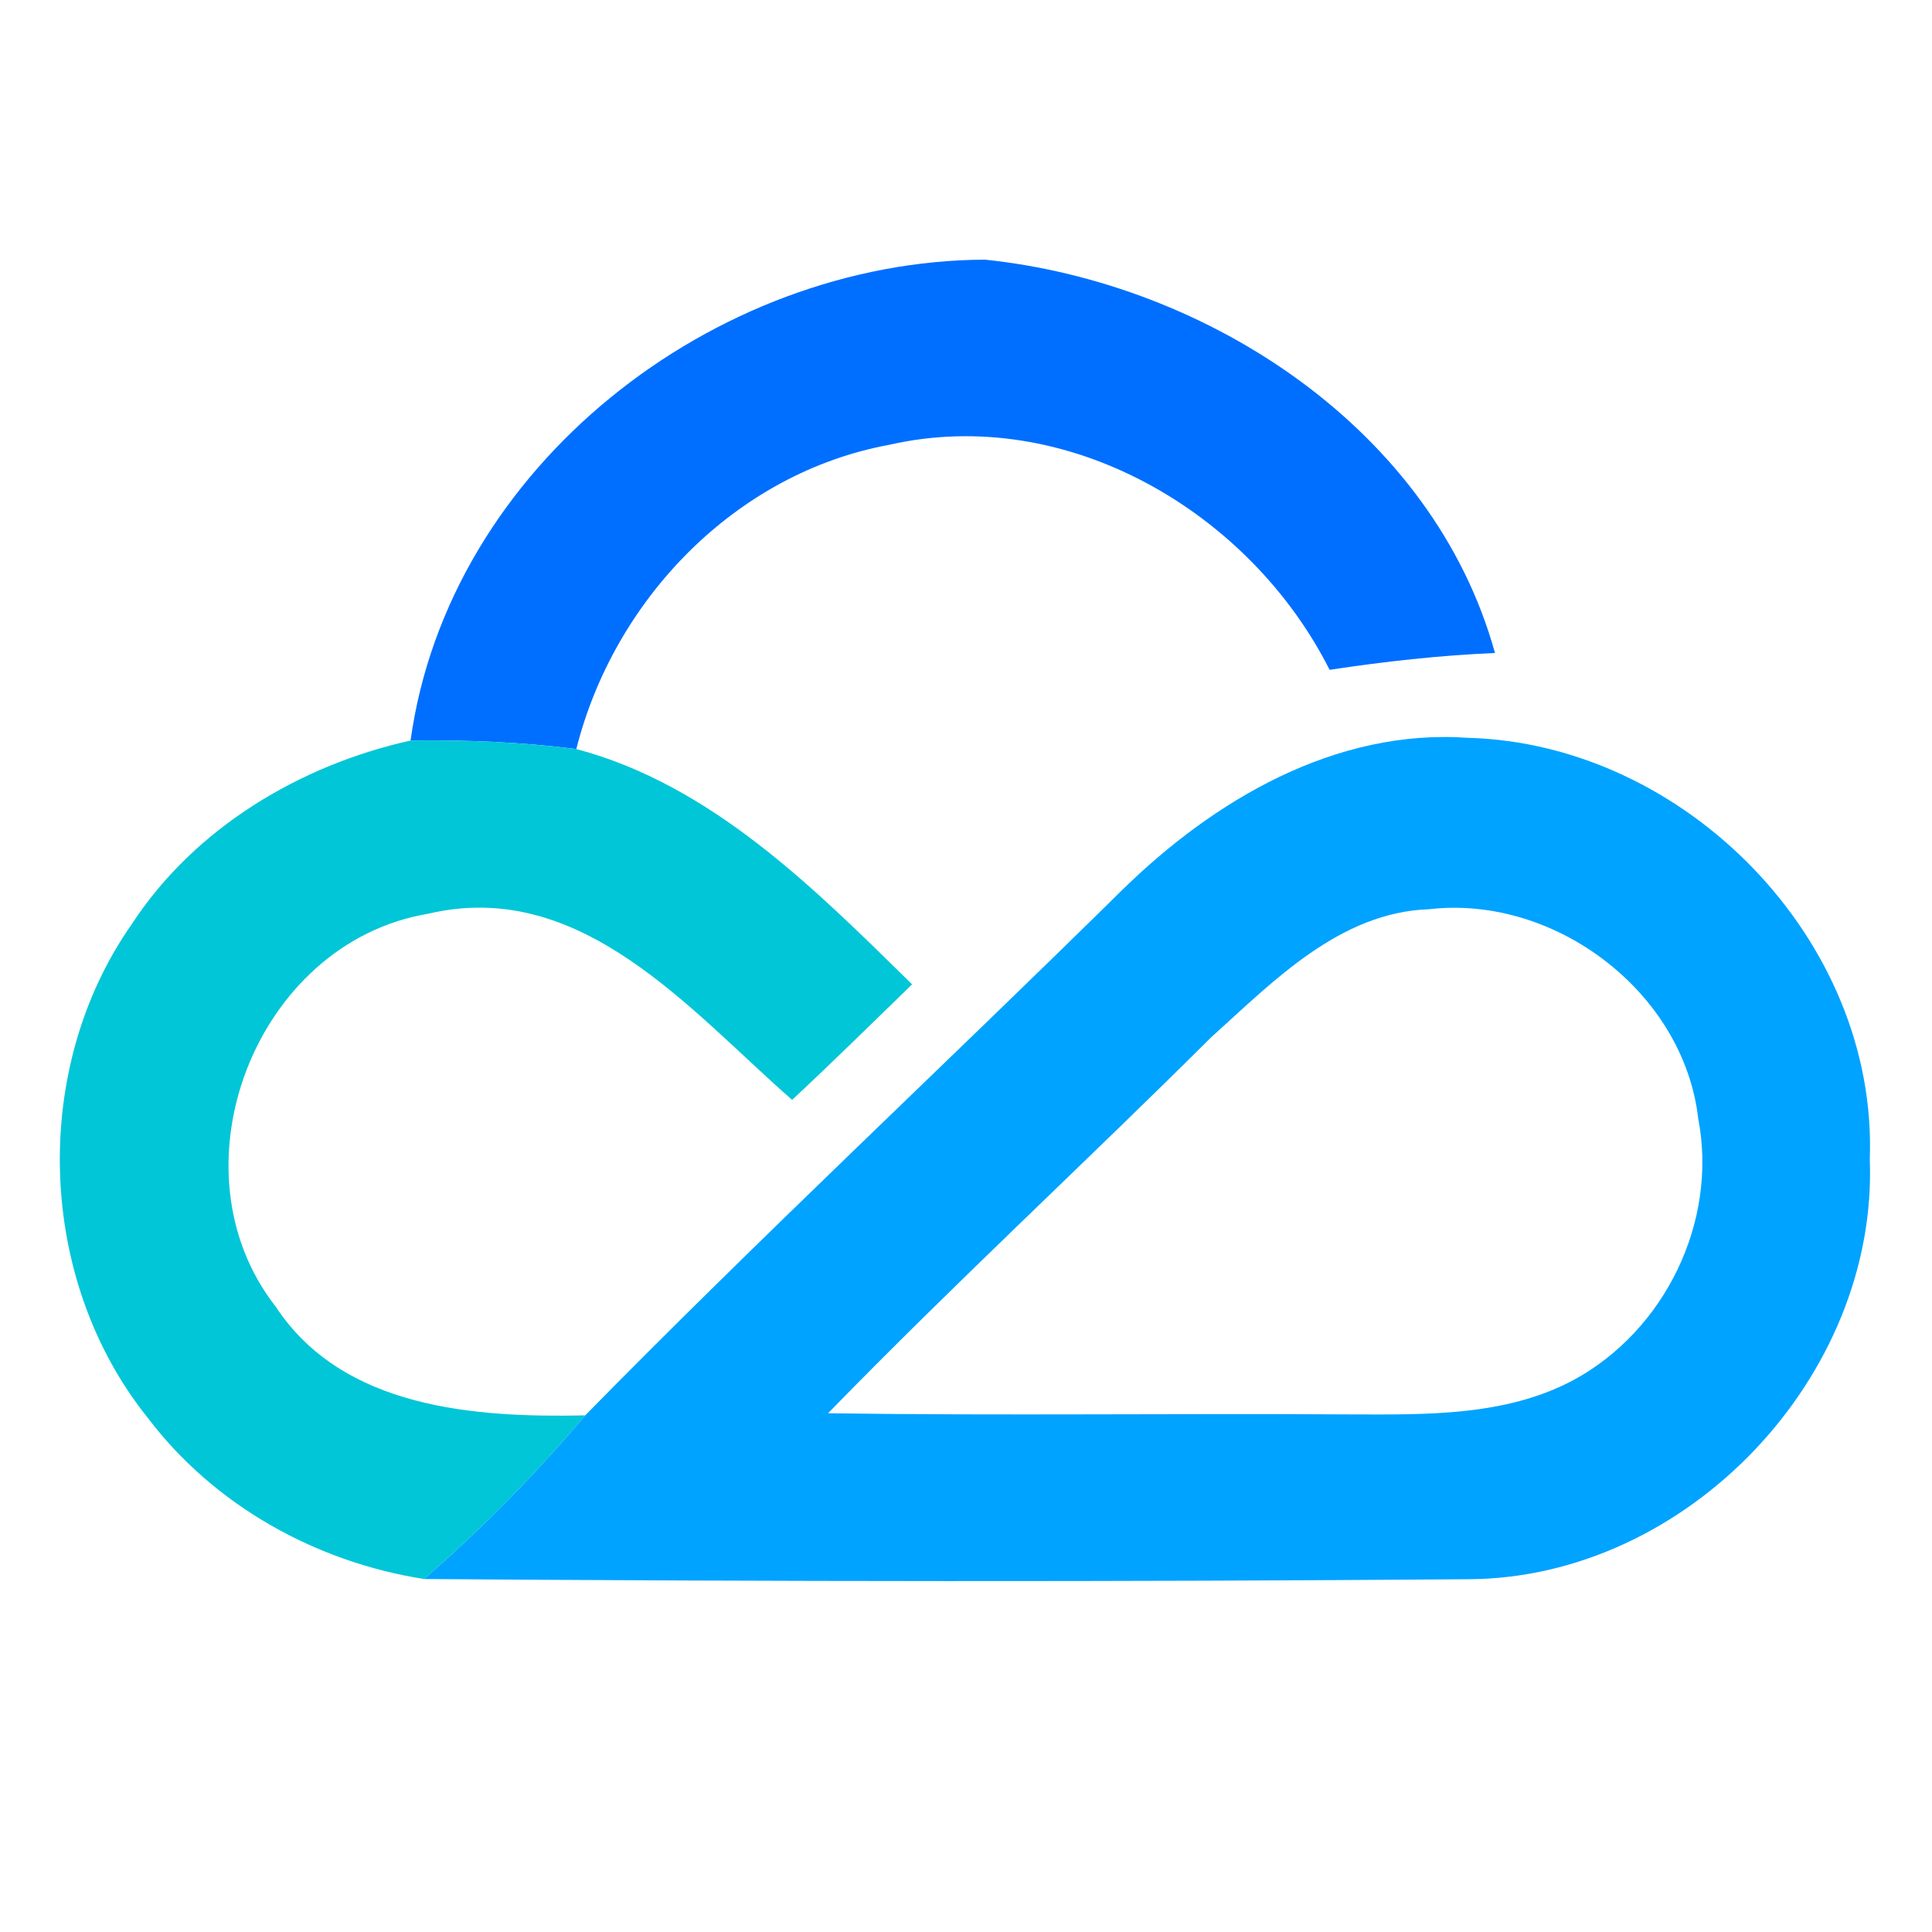
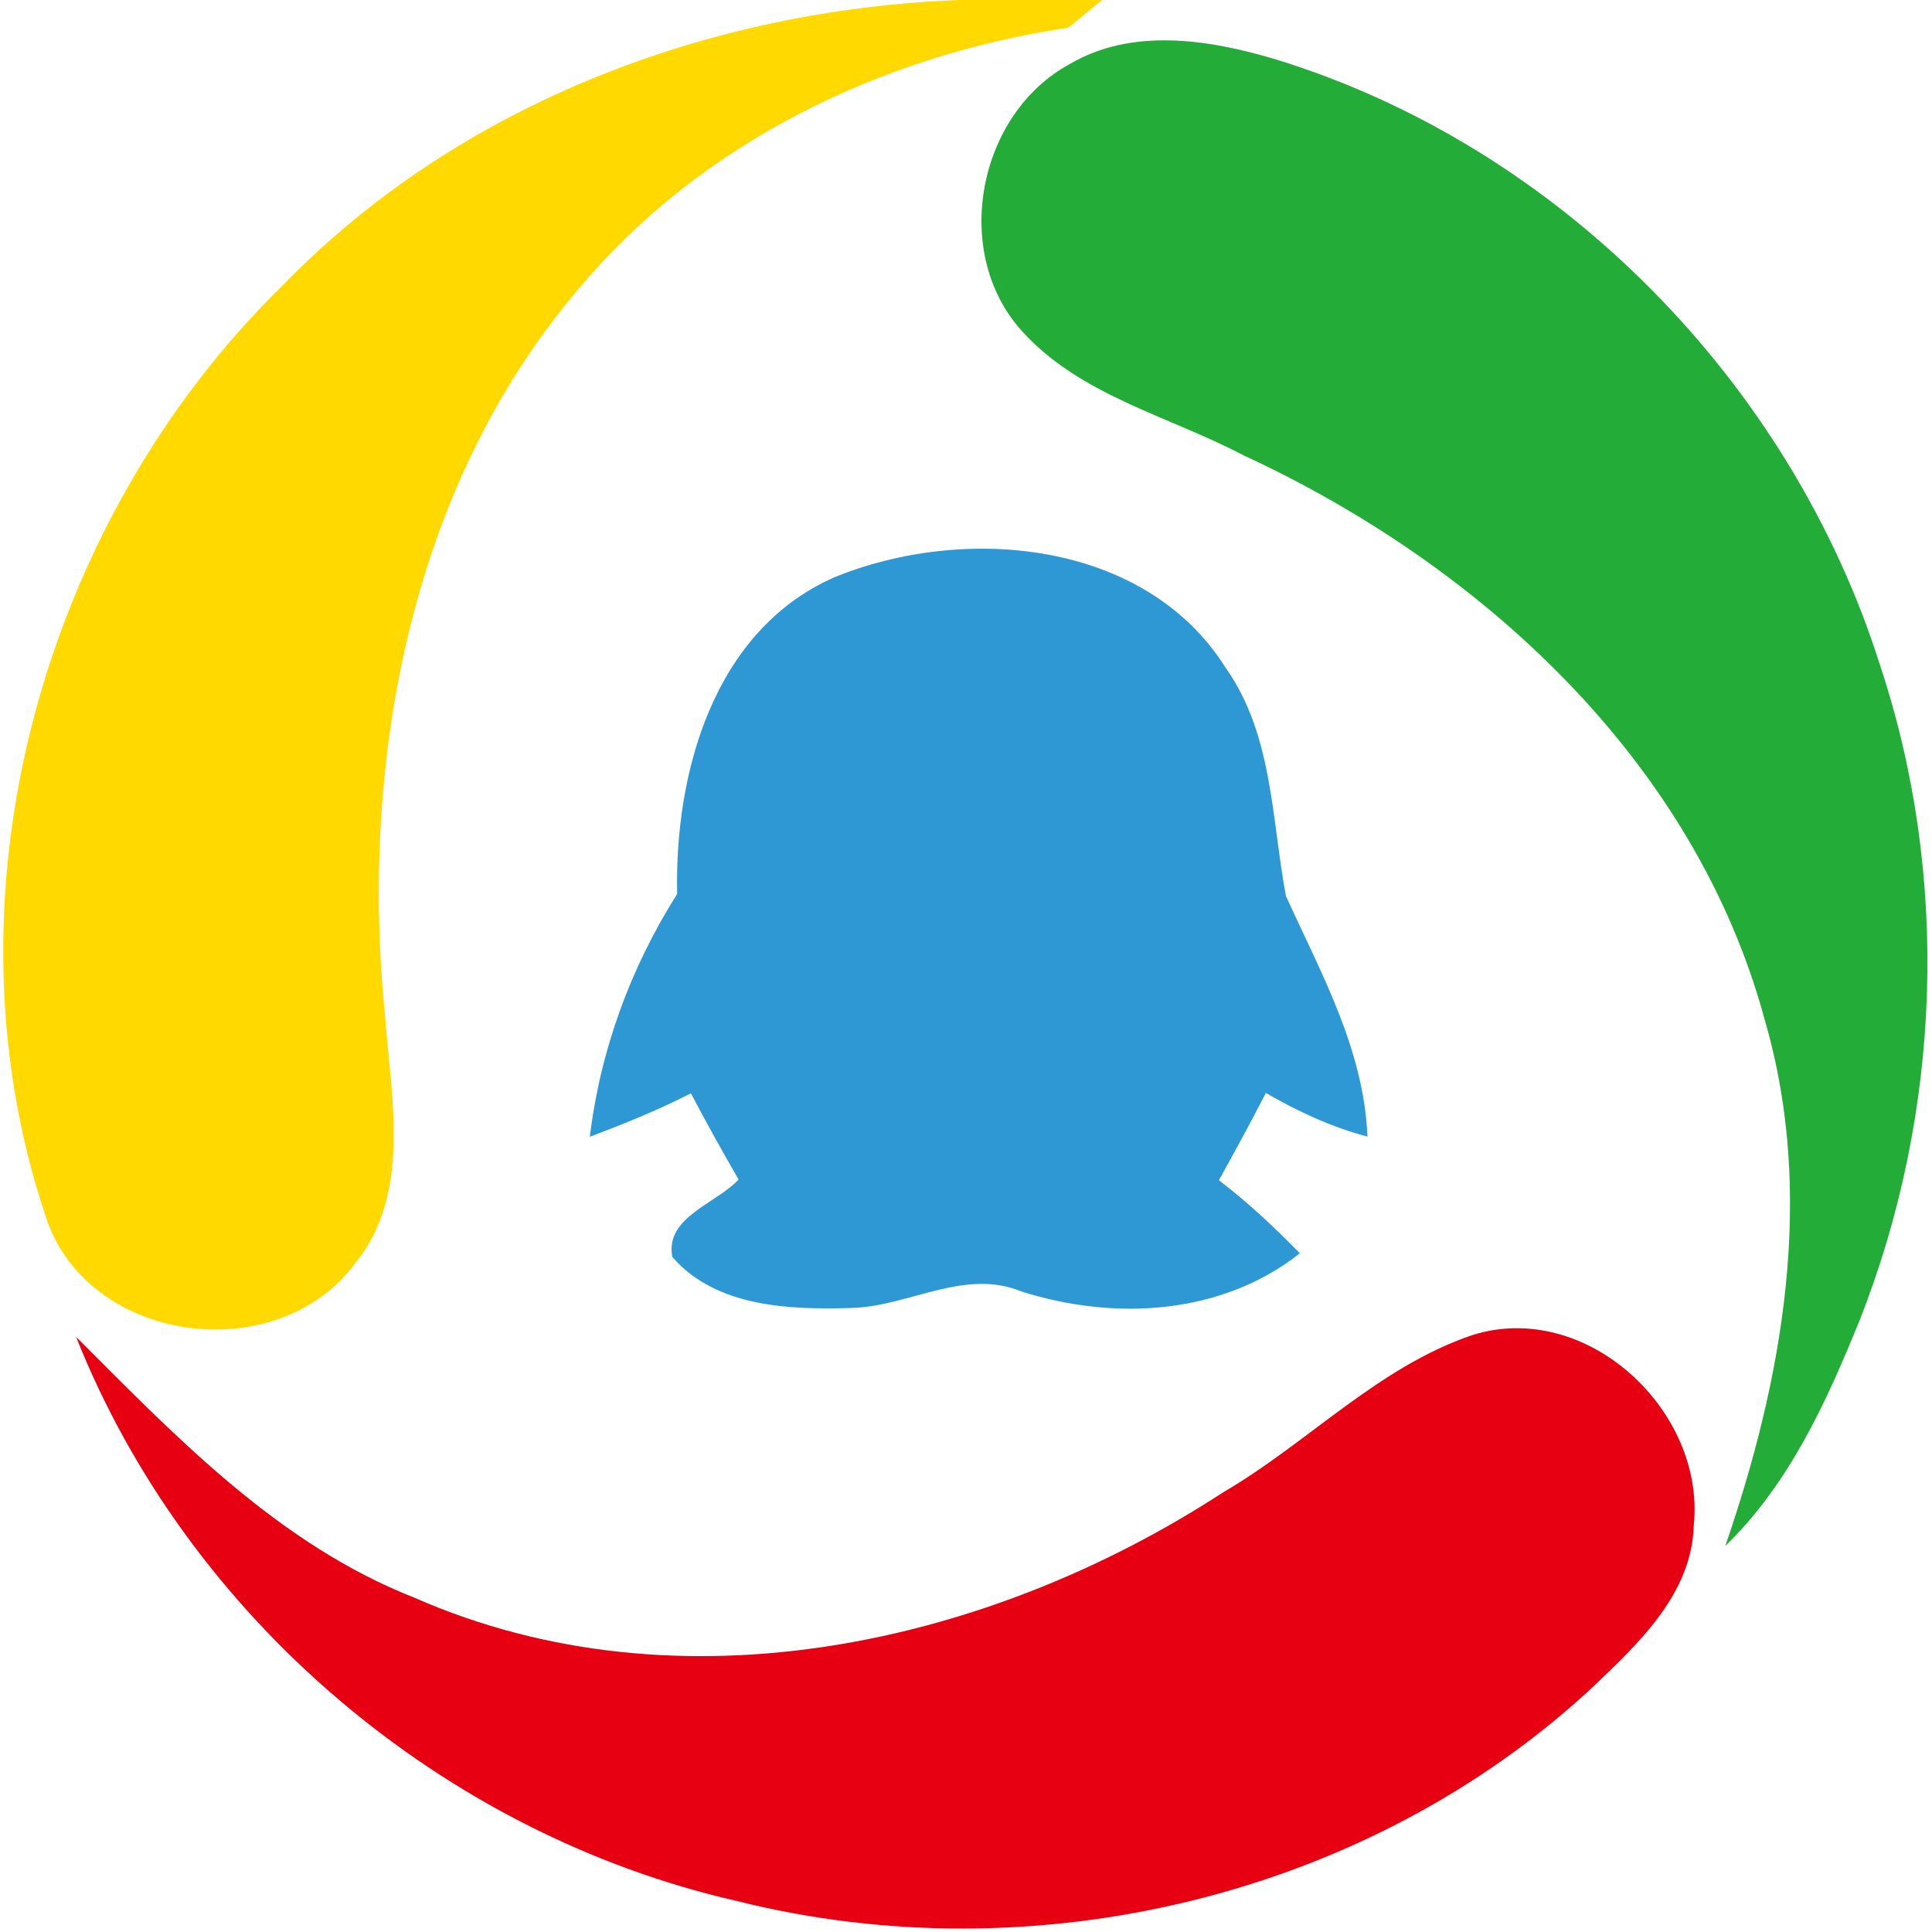
<svg xmlns="http://www.w3.org/2000/svg" width="100pt" height="100pt" viewBox="0 0 100 100">
-   <path fill="#006fff" d="M21.25 38.33c1.97-14.21 15.72-24.83 29.73-24.89 11.54 1.2 23.2 8.79 26.4 20.36-2.87.12-5.72.44-8.56.87-4.12-8.17-13.59-13.74-22.78-11.65-7.96 1.46-14.26 8-16.21 15.75-2.84-.36-5.71-.48-8.58-.44z" />
-   <path fill="#01c6d7" d="M21.25 38.33c2.87-.04 5.74.08 8.58.44 7.01 1.86 12.35 7.24 17.38 12.18-2.06 2-4.11 4.02-6.21 5.98-5.29-4.63-10.93-11.52-18.86-9.63-8.92 1.5-13.44 13.21-7.87 20.33 3.47 5.28 10.3 5.75 16.02 5.63a77.553 77.553 0 0 1-8.34 8.47c-5.6-.88-10.86-3.8-14.3-8.34-5.75-7.16-6.09-18.07-.82-25.57 3.25-4.97 8.7-8.22 14.42-9.49z" />
-   <path fill="#00a3ff" d="M58.07 46.08c4.75-4.66 11.04-8.38 17.92-7.89C87.23 38.5 97.2 48.66 96.78 60c.43 11.27-9.46 21.67-20.74 21.74-18.03.14-36.06.12-54.09-.01 3-2.61 5.78-5.44 8.34-8.47 9.07-9.24 18.55-18.08 27.78-27.18m4.62 7.61c-6.56 6.53-13.37 12.82-19.83 19.46 9.04.13 18.09 0 27.14.06 3.84.01 7.92.09 11.41-1.76 4.76-2.56 7.52-8.22 6.49-13.55-.75-6.55-7.42-11.59-13.92-10.84-4.64.16-8.06 3.72-11.29 6.63z" />
+   <path fill="#ffd900" d="M49.69 0h7.35c-.43.36-1.3 1.07-1.73 1.43-9.66 1.43-19.02 5.94-25.35 13.51-8.8 10.32-11.37 24.67-10.01 37.86.32 4.19 1.32 9.02-1.56 12.58-3.94 5.35-13.41 4.27-15.87-1.97-5.85-16.77-.42-36.42 12.17-48.7C23.81 5.35 36.76.48 49.69 0z" />
+   <path fill="#23ac38" d="M55.36 3.32c3.24-1.91 7.22-1.28 10.66-.25 14.7 4.51 26.67 16.73 31.29 31.36 3.64 10.95 3.18 23.17-1.05 33.89-1.71 4.22-3.64 8.48-6.96 11.7 2.99-8.67 4.67-18.17 2.06-27.17-3.61-13.44-14.68-23.59-26.99-29.28-3.89-2.05-8.54-3.11-11.54-6.51-3.6-4.07-2.2-11.17 2.53-13.74z" />
+   <path fill="#2e98d5" d="M43.14 29.9c6.72-2.77 16.14-1.97 20.31 4.68 2.44 3.46 2.36 7.81 3.11 11.8 1.82 4 4.03 7.93 4.22 12.45-1.86-.49-3.6-1.3-5.26-2.26-.78 1.52-1.6 3.02-2.43 4.52 1.5 1.14 2.87 2.43 4.19 3.78-4.07 3.21-9.59 3.5-14.4 1.98-2.95-1.22-5.82.76-8.78.85-3.2.1-7.04-.03-9.3-2.64-.4-2.06 2.28-2.76 3.43-4.01-.85-1.47-1.68-2.96-2.47-4.46-1.7.87-3.46 1.58-5.23 2.25.54-4.48 2.11-8.76 4.52-12.57-.14-6.26 1.88-13.6 8.09-16.37z" />
+   <path fill="#e60012" d="M76.19 69.11c5.9-1.88 12.09 3.89 11.48 9.83-.09 3.56-2.88 6.14-5.27 8.42-11.66 10.82-28.88 14.89-44.24 11.04C22.93 94.93 9.72 83.73 3.94 69.2c5.23 5.23 10.5 10.75 17.54 13.51 13.67 6 29.69 2.44 41.82-5.46 4.39-2.56 8.01-6.48 12.89-8.14z" />
</svg>
